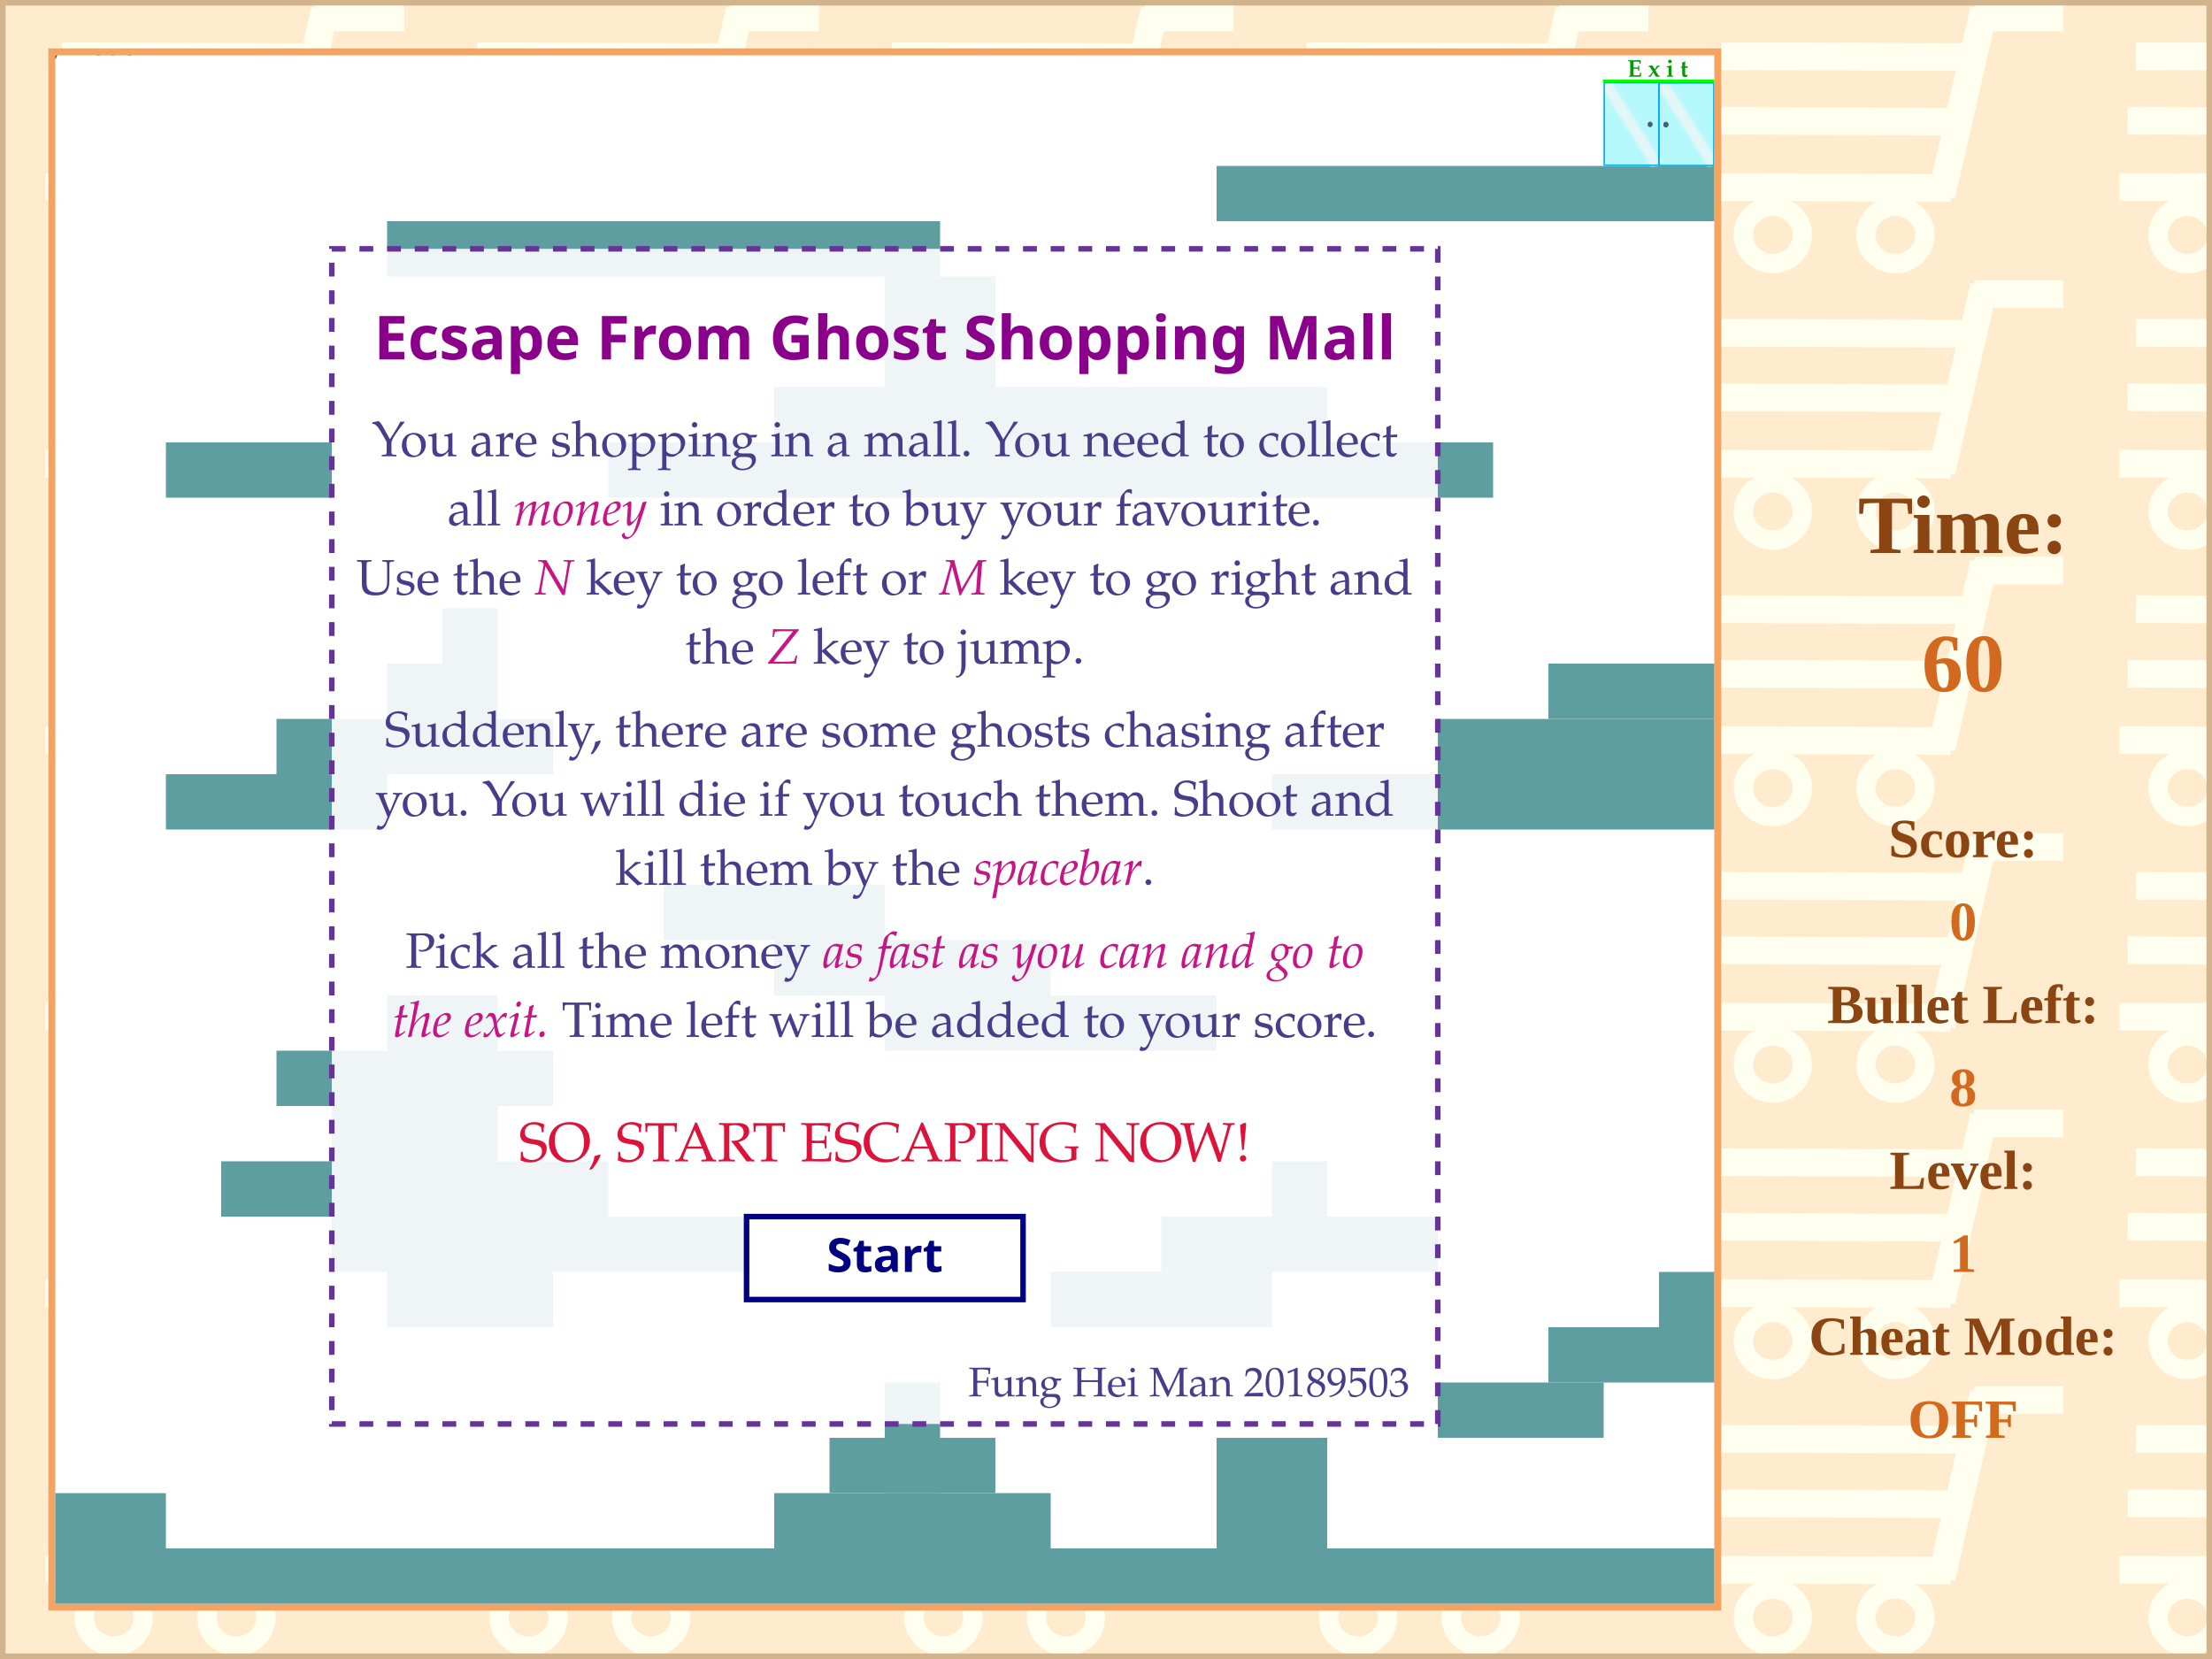
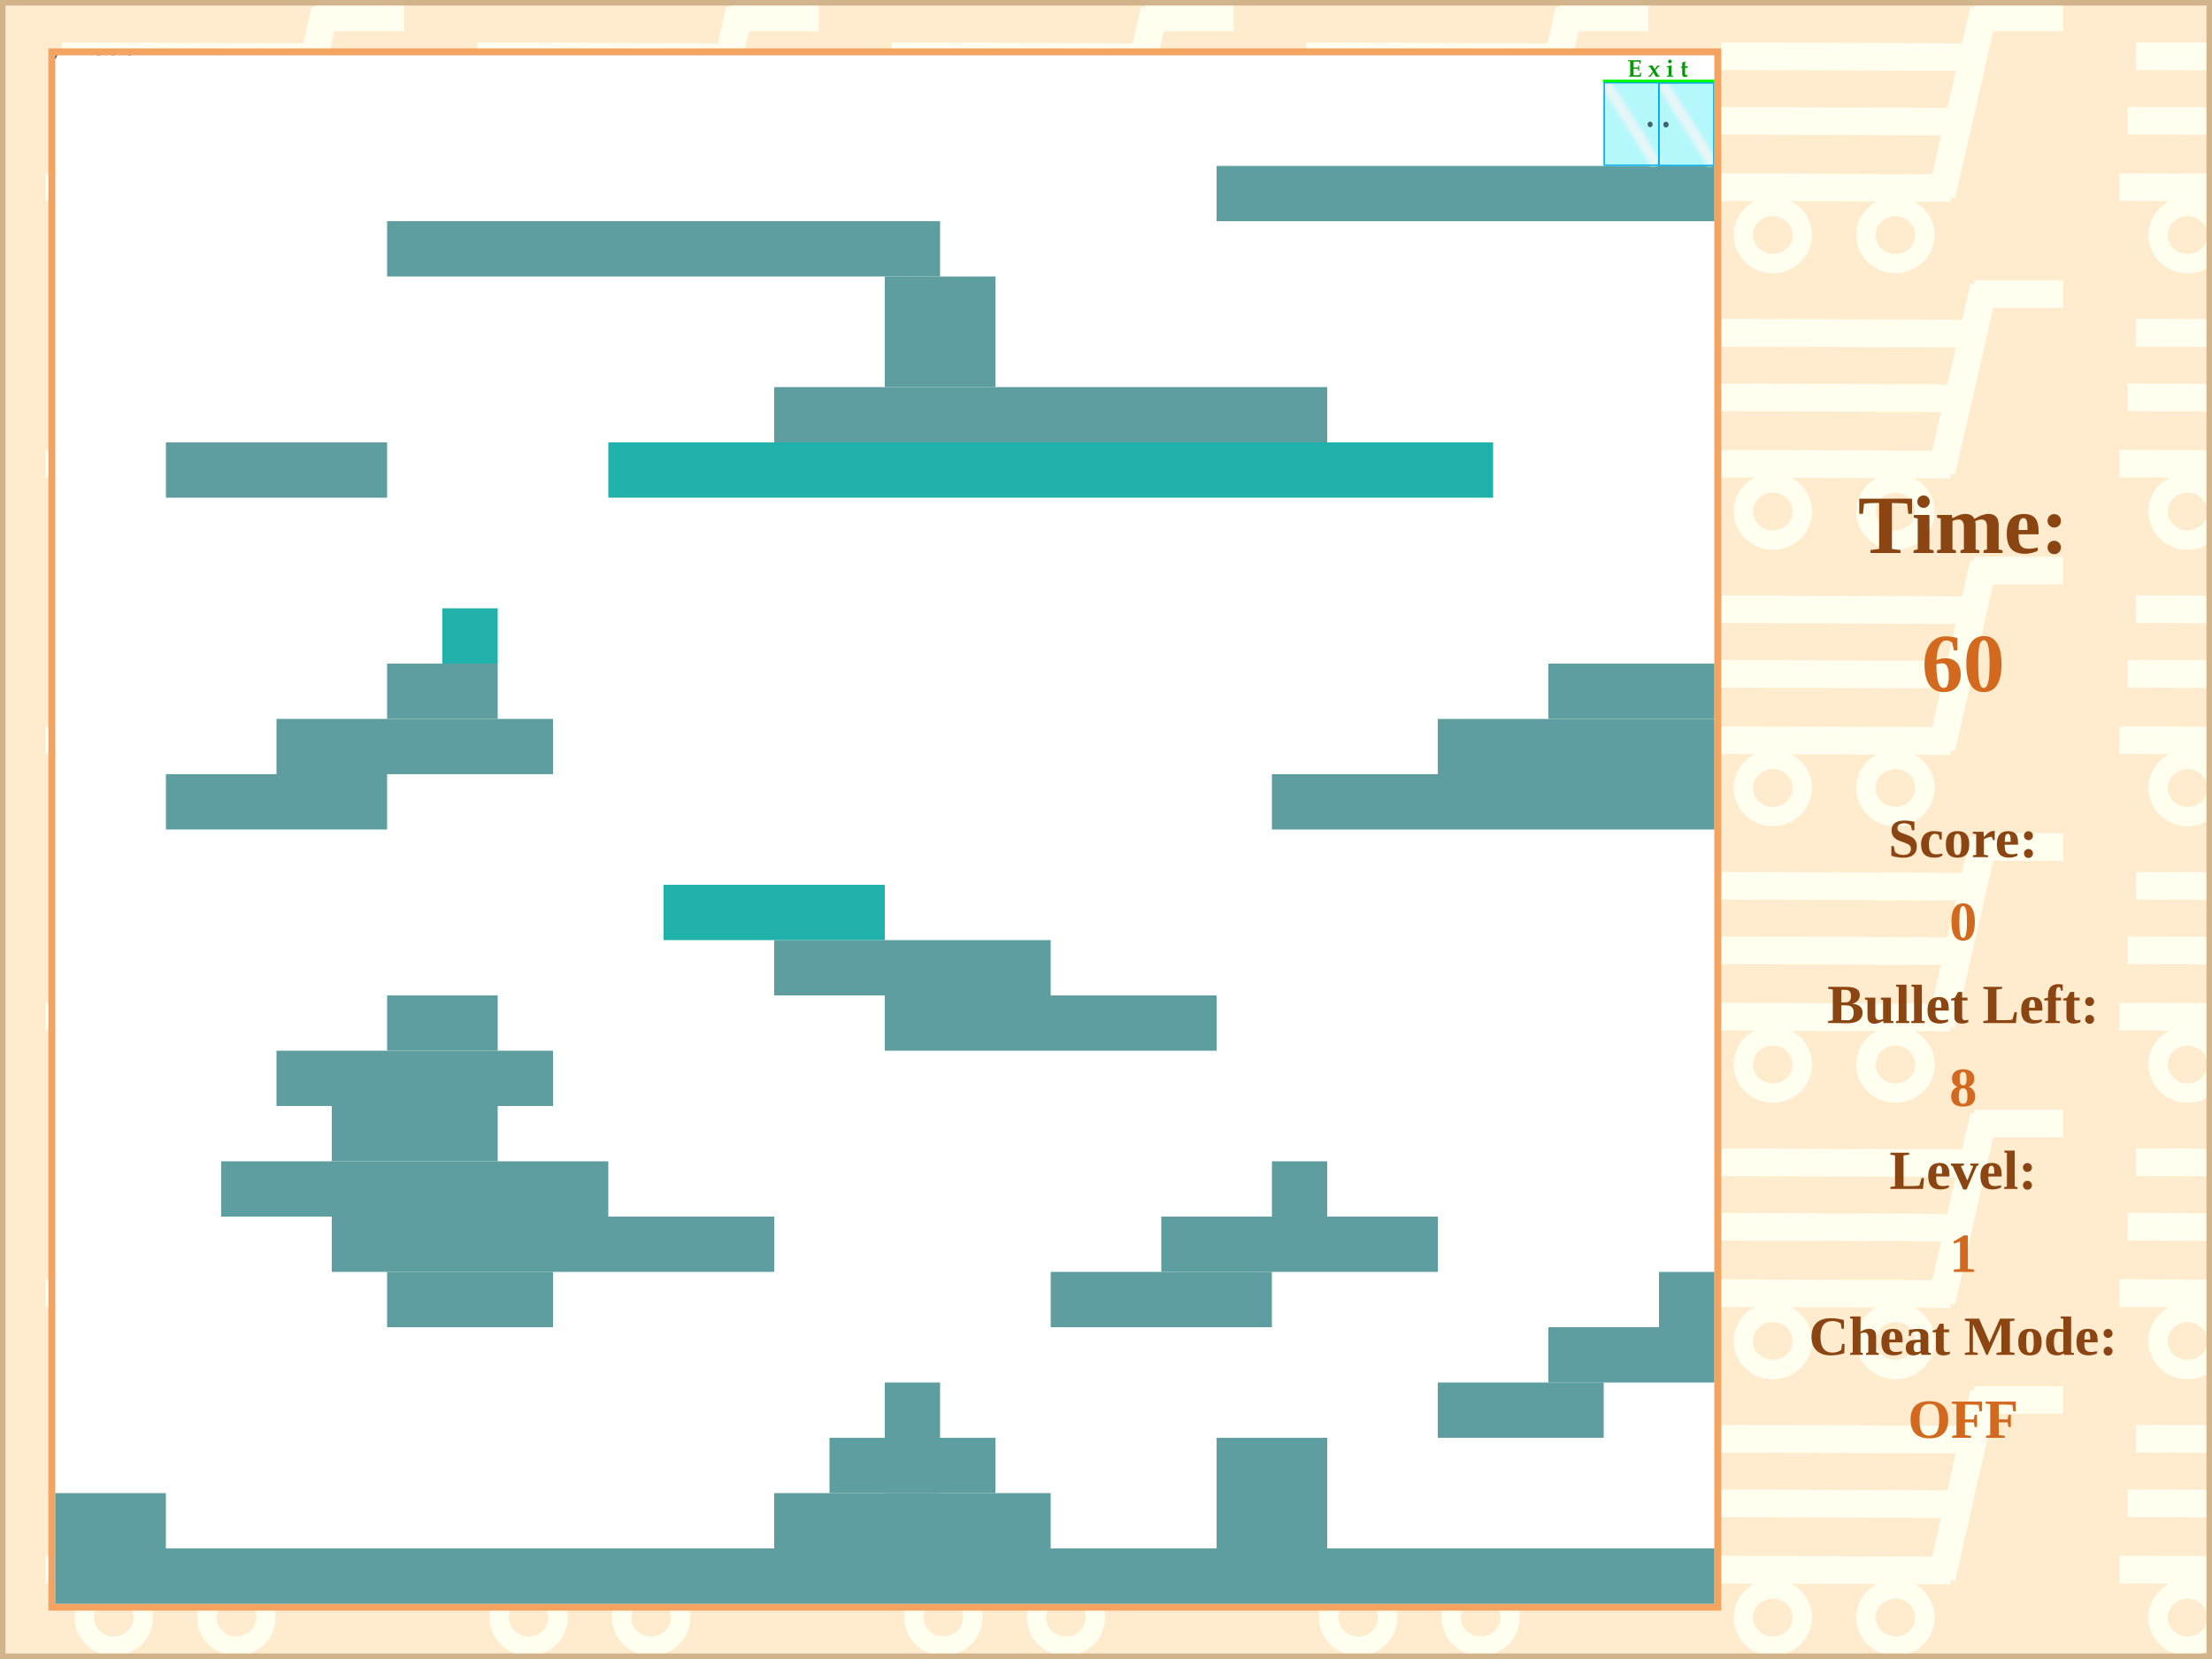
<svg xmlns="http://www.w3.org/2000/svg" xmlns:ns1="http://www.adobe.com/svg10-extensions" width="800px" height="600px" ns1:timeline="independent">
  <defs>
    <clipPath id="gameareaclip">
      <rect x="20" y="20" width="600" height="560" />
    </clipPath>
    <pattern id="background_pattern" x="0" y="0" width="150" height="100" patternUnits="userSpaceOnUse">
      <rect id="svg_11" height="97.999" width="149.665" y="0" x="0.167" stroke-width="5" stroke="#ffebcd" fill="#ffebcd" />
      <line fill-opacity="0" stroke="#fffff0" stroke-linecap="undefined" stroke-linejoin="undefined" id="svg_2" y2="6.334" x2="146.166" y1="6.334" x1="114" stroke-width="10" fill="none" />
      <line fill-opacity="0" stroke-linecap="undefined" stroke-linejoin="undefined" id="svg_3" y2="70.666" x2="102.166" y1="3.667" x1="117.5" stroke-width="10" stroke="#fffff0" fill="none" />
      <line fill-opacity="0" stroke="#fffff0" stroke-linecap="undefined" stroke-linejoin="undefined" id="svg_5" y2="68" x2="105.5" y1="67.667" x1="16.501" stroke-width="10" fill="none" />
      <line fill-opacity="0" stroke="#fffff0" stroke-linecap="undefined" stroke-linejoin="undefined" id="svg_6" y2="44" x2="106.5" y1="43.667" x1="19.5" stroke-width="10" fill="none" />
      <line fill-opacity="0" stroke="#fffff0" stroke-linecap="undefined" stroke-linejoin="undefined" id="svg_7" y2="20.667" x2="111.5" y1="20.334" x1="22.5" stroke-width="10" fill="none" />
      <ellipse fill-opacity="0" ry="10.333" rx="10.667" id="svg_8" cy="85" cx="41.167" stroke-width="7" stroke="#fffff0" fill="#fffff0" />
      <ellipse fill-opacity="0" ry="10.333" rx="10.667" id="svg_10" cy="85" cx="85.5" stroke-width="7" stroke="#fffff0" fill="#fffff0" />
    </pattern>
    <radialGradient id="player_color">
      <stop offset="0.0" style="stop-color:yellow;stop-opacity:1" />
      <stop offset="0.8" style="stop-color:yellow;stop-opacity:1" />
      <stop offset="1.0" style="stop-color:orange;stop-opacity:1" />
    </radialGradient>
    <filter height="200%" width="200%" y="-50%" x="-50%" id="svg_7_blur">
      <feGaussianBlur stdDeviation="0.5" in="SourceGraphic" />
    </filter>
    <g id="player-left">
      <path stroke="#FFDFB8" id="svg_20" d="m35.711,28.647l4.063,10.226l-2.322,-2.105l-0.619,2.406l-1.858,-2.857l-1.548,3.083l-1.548,-8.421l3.831,-2.331z" fill-opacity="null" stroke-opacity="null" stroke-width="0" fill="#000000" />
      <path id="svg_19" d="m4.323,28.722l-3.947,10.226l2.256,-2.105l0.602,2.406l1.805,-2.857l1.504,3.083l1.504,-8.421l-3.722,-2.331z" fill-opacity="null" stroke-opacity="null" stroke-width="0" stroke="#FFDFB8" fill="#000000" />
      <ellipse stroke="#ff0515" ry="18.427" rx="19.965" id="svg_1" cy="19.287" cx="19.923" stroke-width="0" fill="#FFDFB8" />
      <path stroke="#000000" id="svg_4" d="m0.569,14.649l38.801,-0.169l-0.799,-2.277l-0.719,-1.518l-0.879,-1.771l-1.279,-1.433l-1.438,-1.602l-1.199,-1.096l-1.598,-1.096l-1.438,-1.012l-1.598,-0.928l-2.397,-0.675l-1.119,-0.253l-2.158,-0.59l-1.518,0l-1.838,-0.084l-1.598,0.084l-1.758,0.169l-1.678,0.422l-2.078,0.675l-1.838,0.759l-1.998,1.18l-1.518,1.012l-1.438,1.265l-1.438,1.433l-1.678,2.277l-1.199,2.698l-0.599,2.277z" fill-opacity="null" stroke-opacity="null" stroke-width="0" fill="#000000" />
      <path id="svg_9" d="m7.305,25.156" opacity="0.5" fill-opacity="null" stroke-opacity="null" stroke-width="0" stroke="#FFDFB8" fill="#000000" />
      <path id="svg_10" d="m4.569,24.589l7.461,-0.078l0,-3.906c0.039,0.078 -0.055,-1.922 -0.43,-3.016c-0.375,-1.094 -1.625,-2.609 -3.5,-2.531c-1.875,0.078 -2.531,0.594 -3.328,1.328c-0.797,0.734 -0.828,1.625 -0.969,2.516c-0.141,0.891 -0.047,4.531 -0.07,3.359c-0.023,-1.172 0.102,2.359 0.016,2.25c-0.086,-0.109 -0.477,0.063 0.82,0.078z" fill-opacity="null" stroke-opacity="null" stroke-width="0" stroke="#FFDFB8" fill="#000000" />
      <ellipse stroke="#FFDFB8" ry="1.65" rx="0.891" id="svg_11" cy="18.184" cx="6.43" stroke-opacity="null" stroke-width="0" fill="#fffcfc" />
      <path id="svg_12" d="m21.637,24.438l7.461,-0.078l0,-3.906c0.039,0.078 -0.055,-1.922 -0.43,-3.016c-0.375,-1.094 -1.625,-2.609 -3.5,-2.531c-1.875,0.078 -2.531,0.594 -3.328,1.328c-0.797,0.734 -0.828,1.625 -0.969,2.516c-0.141,0.891 -0.047,4.531 -0.07,3.359c-0.023,-1.172 0.102,2.359 0.016,2.25c-0.086,-0.109 -0.477,0.063 0.82,0.078z" fill-opacity="null" stroke-opacity="null" stroke-width="0" stroke="#FFDFB8" fill="#000000" />
      <ellipse stroke="#FFDFB8" ry="1.65" rx="0.891" id="svg_13" cy="18.198" cx="23.327" stroke-opacity="null" stroke-width="0" fill="#fffcfc" />
      <path id="svg_22" fill-opacity="null" stroke-opacity="null" stroke-width="0" stroke="#FFDFB8" fill="#000000" />
      <line stroke-linecap="null" stroke-linejoin="null" id="svg_24" y2="28.277" x2="3.888" y1="25.947" x1="4.565" stroke="#FFAFCC" fill="none" />
      <line stroke="#FFAFCC" stroke-linecap="null" stroke-linejoin="null" id="svg_28" y2="28.428" x2="7.196" y1="26.097" x1="7.873" fill="none" />
      <line stroke="#FFAFCC" stroke-linecap="null" stroke-linejoin="null" id="svg_29" y2="28.353" x2="10.43" y1="26.022" x1="11.106" fill="none" />
      <line stroke="#FFAFCC" stroke-linecap="null" stroke-linejoin="null" id="svg_30" y2="28.277" x2="22.836" y1="25.947" x1="21.633" fill="none" />
      <line stroke="#FFAFCC" stroke-linecap="null" stroke-linejoin="null" id="svg_31" y2="28.202" x2="25.993" y1="25.871" x1="24.79" fill="none" />
      <line stroke="#FFAFCC" stroke-linecap="null" stroke-linejoin="null" id="svg_32" y2="28.127" x2="28.926" y1="25.796" x1="27.723" fill="none" />
      <path id="svg_34" fill-opacity="null" stroke-opacity="null" stroke-width="0" stroke="#FFDFB8" fill="#000000" />
      <path stroke="#ff0515" stroke-width="2" d="m12.992,34.262c0.118,0 0.236,0 0.472,0c0.118,0 0.236,0 0.472,0c0.118,0 0.354,0 0.472,0c0.236,0 0.475,0.019 0.59,0c0.257,-0.042 0.354,-0.082 0.59,-0.082c0.236,0 0.354,-0.082 0.59,-0.082c0.118,0 0.245,-0.051 0.354,-0.082c0.154,-0.044 0.245,-0.051 0.354,-0.082c0.154,-0.044 0.245,-0.051 0.354,-0.082c0.154,-0.044 0.2,-0.202 0.354,-0.246c0.109,-0.031 0.236,-0.082 0.354,-0.164c0.118,-0.082 0.245,-0.133 0.354,-0.164c0.154,-0.044 0.236,-0.164 0.354,-0.246c0.118,-0.082 0.219,-0.096 0.354,-0.164c0.214,-0.107 0.354,-0.164 0.472,-0.246c0.118,-0.082 0.29,-0.057 0.354,-0.164c0.045,-0.076 0.127,-0.133 0.236,-0.164c0.154,-0.044 0.082,-0.12 0.236,-0.164c0.109,-0.031 0.082,-0.12 0.236,-0.164c0.109,-0.031 0.118,-0.082 0.236,-0.082c0,0 0.118,-0.082 0.118,-0.082c0.118,0 0.118,-0.082 0.118,-0.082c0,0 0.118,-0.082 0.118,-0.082c0,-0.082 0.172,-0.057 0.236,-0.164c0.045,-0.076 0.118,-0.082 0.118,-0.164c0,0 0.118,-0.082 0.118,-0.082c0.118,0 0.118,-0.082 0.118,-0.082c0.118,-0.082 0.118,-0.082 0.118,-0.082c0,0 0,0 0,-0.082l0,0" id="svg_42" fill="none" />
    </g>
    <g id="player-right">
      <path stroke="#FFDFB8" id="svg_20" d="m35.711,28.647l4.063,10.226l-2.322,-2.105l-0.619,2.406l-1.858,-2.857l-1.548,3.083l-1.548,-8.421l3.831,-2.331z" fill-opacity="null" stroke-opacity="null" stroke-width="0" fill="#000000" />
      <path id="svg_19" d="m4.323,28.722l-3.947,10.226l2.256,-2.105l0.602,2.406l1.805,-2.857l1.504,3.083l1.504,-8.421l-3.722,-2.331z" fill-opacity="null" stroke-opacity="null" stroke-width="0" stroke="#FFDFB8" fill="#000000" />
      <ellipse stroke="#ff0515" ry="18.427" rx="19.965" id="svg_1" cy="19.287" cx="19.923" stroke-width="0" fill="#FFDFB8" />
      <path stroke="#000000" id="svg_4" d="m0.569,14.649l38.801,-0.169l-0.799,-2.277l-0.719,-1.518l-0.879,-1.771l-1.279,-1.433l-1.438,-1.602l-1.199,-1.096l-1.598,-1.096l-1.438,-1.012l-1.598,-0.928l-2.397,-0.675l-1.119,-0.253l-2.158,-0.59l-1.518,0l-1.838,-0.084l-1.598,0.084l-1.758,0.169l-1.678,0.422l-2.078,0.675l-1.838,0.759l-1.998,1.18l-1.518,1.012l-1.438,1.265l-1.438,1.433l-1.678,2.277l-1.199,2.698l-0.599,2.277z" fill-opacity="null" stroke-opacity="null" stroke-width="0" fill="#000000" />
      <path id="svg_9" d="m7.305,25.156" opacity="0.5" fill-opacity="null" stroke-opacity="null" stroke-width="0" stroke="#FFDFB8" fill="#000000" />
      <path id="svg_10" d="m10.635,24.425l7.461,-0.078l0,-3.906c0.039,0.078 -0.055,-1.922 -0.43,-3.016c-0.375,-1.094 -1.625,-2.609 -3.5,-2.531c-1.875,0.078 -2.531,0.594 -3.328,1.328c-0.797,0.734 -0.828,1.625 -0.969,2.516c-0.141,0.891 -0.047,4.531 -0.07,3.359c-0.023,-1.172 0.102,2.359 0.016,2.25c-0.086,-0.109 -0.477,0.063 0.82,0.078z" fill-opacity="null" stroke-opacity="null" stroke-width="0" stroke="#FFDFB8" fill="#000000" />
      <ellipse stroke="#FFDFB8" ry="1.65" rx="0.891" id="svg_11" cy="18.184" cx="15.282" stroke-opacity="null" stroke-width="0" fill="#fffcfc" />
      <path id="svg_12" d="m27.702,24.275l7.461,-0.078l0,-3.906c0.039,0.078 -0.055,-1.922 -0.43,-3.016c-0.375,-1.094 -1.625,-2.609 -3.5,-2.531c-1.875,0.078 -2.531,0.594 -3.328,1.328c-0.797,0.734 -0.828,1.625 -0.969,2.516c-0.141,0.891 -0.047,4.531 -0.07,3.359c-0.023,-1.172 0.102,2.359 0.016,2.25c-0.086,-0.109 -0.477,0.063 0.82,0.078z" fill-opacity="null" stroke-opacity="null" stroke-width="0" stroke="#FFDFB8" fill="#000000" />
      <ellipse stroke="#FFDFB8" ry="1.65" rx="0.891" id="svg_13" cy="18.362" cx="32.507" stroke-opacity="null" stroke-width="0" fill="#fffcfc" />
      <path id="svg_22" fill-opacity="null" stroke-opacity="null" stroke-width="0" stroke="#FFDFB8" fill="#000000" />
      <line stroke-linecap="null" stroke-linejoin="null" id="svg_24" y2="28.114" x2="9.954" y1="25.783" x1="10.63" stroke="#FFAFCC" fill="none" />
      <line stroke="#FFAFCC" stroke-linecap="null" stroke-linejoin="null" id="svg_28" y2="28.264" x2="13.262" y1="25.933" x1="13.939" fill="none" />
      <line stroke="#FFAFCC" stroke-linecap="null" stroke-linejoin="null" id="svg_29" y2="28.189" x2="16.495" y1="25.858" x1="17.172" fill="none" />
      <line stroke="#FFAFCC" stroke-linecap="null" stroke-linejoin="null" id="svg_30" y2="28.114" x2="28.901" y1="25.783" x1="27.698" fill="none" />
      <line stroke="#FFAFCC" stroke-linecap="null" stroke-linejoin="null" id="svg_31" y2="28.038" x2="32.059" y1="25.708" x1="30.856" fill="none" />
      <line stroke="#FFAFCC" stroke-linecap="null" stroke-linejoin="null" id="svg_32" y2="27.963" x2="34.991" y1="25.632" x1="33.788" fill="none" />
      <path id="svg_34" fill-opacity="null" stroke-opacity="null" stroke-width="0" stroke="#FFDFB8" fill="#000000" />
      <path transform="rotate(3.724669 22.90984,32.75985) " stroke="#ff0515" d="m18.156,31.311c0,0 0.029,0.094 0.171,0.287c0.127,0.173 0.167,0.309 0.257,0.431c0.101,0.137 0.257,0.215 0.343,0.359c0.086,0.144 0.171,0.287 0.257,0.359c0.171,0.144 0.187,0.193 0.343,0.287c0.098,0.059 0.071,0.179 0.257,0.215c0.083,0.016 0.086,0.072 0.257,0.144c0,0 0.102,0.05 0.257,0.144c0.098,0.059 0.145,0.105 0.257,0.144c0.158,0.055 0.259,0.055 0.343,0.072c0.186,0.037 0.316,0.105 0.428,0.144c0.158,0.055 0.257,0.072 0.343,0.072c0.171,0 0.242,0.107 0.428,0.144c0.083,0.016 0.171,0 0.257,0c0.171,0 0.171,0.072 0.343,0.072c0.086,0 0.171,0 0.343,0c0.086,0 0.257,0 0.343,0c0.171,0 0.343,0 0.428,0c0.171,0 0.257,0 0.428,0c0.086,0 0.257,0 0.343,0c0.086,0 0.184,0.055 0.343,0c0.112,-0.039 0.184,-0.017 0.343,-0.072c0.112,-0.039 0.171,-0.072 0.257,-0.072c0.086,0 0.231,-0.033 0.343,-0.072c0.158,-0.055 0.231,-0.105 0.343,-0.144c0.079,-0.027 0.259,0.016 0.343,0c0.186,-0.037 0.263,-0.044 0.343,-0.072c0.112,-0.039 0.178,-0.044 0.257,-0.072c0.112,-0.039 0.171,-0.072 0.257,-0.072c0,0 0.086,0 0.086,0c0.086,-0.072 0.086,-0.072 0.086,-0.072l0.086,0" id="svg_45" fill-opacity="null" stroke-opacity="null" stroke-width="2" fill="none" />
    </g>
    <g id="monster-right">
      <ellipse stroke="#000" transform="rotate(39.07039 28.8821,28.63744) " ry="2.222" rx="6.746" id="monster-right-hand" cy="28.637" cx="28.882" stroke-opacity="null" fill="#e5e5e5" />
      <ellipse stroke="#000" transform="rotate(-39.17099 7.183908,25.82376) " ry="2.222" rx="7.471" id="monster-right-hand1" cy="25.824" cx="7.184" stroke-opacity="null" fill="#e5e5e5" />
      <path stroke="#000" transform="rotate(-179.981 17.46844,20.39962) " id="monster-right-body" d="m21.692,38.108c5.981,-1.981 9.275,-6.773 8.301,-12.143c-0.154,-0.847 -1.262,-4.671 -2.341,-7.162c-1.079,-2.491 -1.661,-5.874 -1.182,-7.655c0.479,-1.781 0.996,-3.014 2.987,-5.086c1.991,-2.072 5.061,-2.34 4.915,-2.648c-0.146,-0.308 -3.329,-1.998 -6.091,-2.035c-2.762,-0.038 -3.735,-0.112 -8.516,1.603c-4.78,1.715 -10.042,4.715 -14.03,8.722c-3.988,4.007 -4.915,9.774 -5.152,14.813c-0.236,5.039 1.294,6.647 2.718,8.514c1.424,1.867 6.511,4.461 10.326,4.403c2.227,-0.034 5.349,-0.56 6.075,-0.8l0,0l0,0l0,0l0,0l0,0l0,0l0,0l0,0l0,0l0,0l0,0l-0.079,-0z" fill="#e5e5e5" stroke-width="1.5" />
      <ellipse stroke="#000" ry="5.685" rx="5.824" id="svg_4" cy="11.969" cx="14.243" fill-opacity="null" stroke-opacity="null" stroke-width="1.5" fill="#fff" />
      <ellipse stroke="#000" ry="5.685" rx="5.824" id="svg_6" cy="11.892" cx="25.125" fill-opacity="null" stroke-opacity="null" stroke-width="1.5" fill="#fff" />
      <ellipse stroke="#000" ry="3.366" rx="3.448" id="svg_7" cy="12.832" cx="16.159" stroke-opacity="null" fill="#000000" />
      <ellipse stroke="#000" ry="3.366" rx="3.448" id="svg_8" cy="13.061" cx="22.902" stroke-opacity="null" fill="#000000" />
      <ellipse stroke="#000" transform="rotate(23.65623 18.45785,23.56322) " ry="4.176" rx="2.529" id="svg_9" cy="23.563" cx="18.458" stroke-opacity="null" fill="#000000" />
    </g>
    <g id="monster-left">
      <ellipse stroke="#000" transform="rotate(11.67082 26.72414,24.0613) " ry="2.222" rx="7.471" id="monster-left-hand" cy="24.061" cx="26.724" stroke-opacity="null" fill="#e5e5e5" />
      <ellipse transform="rotate(-39.17099 6.800766,28.19923) " stroke="#000" ry="2.222" rx="7.471" id="monster-left-hand1" cy="28.199" cx="6.801" stroke-opacity="null" fill="#e5e5e5" />
      <path stroke="#000" transform="rotate(-179.981 17.46815,20.4695) " id="monster-left-body" d="m13.346,38.178c-5.837,-1.981 -9.051,-6.773 -8.1,-12.143c0.15,-0.847 1.231,-4.671 2.284,-7.162c1.053,-2.491 1.621,-5.874 1.153,-7.655c-0.467,-1.781 -0.972,-3.014 -2.914,-5.086c-1.943,-2.072 -4.939,-2.34 -4.797,-2.648c0.142,-0.308 3.248,-1.998 5.944,-2.035c2.696,-0.038 3.645,-0.112 8.31,1.603c4.665,1.715 9.8,4.715 13.692,8.722c3.892,4.007 4.797,9.774 5.027,14.813c0.23,5.039 -1.263,6.647 -2.652,8.514c-1.39,1.867 -6.353,4.461 -10.077,4.403c-2.173,-0.034 -5.22,-0.56 -5.928,-0.8l0,0l0,0l0,0l0,0l0,0l0,0l0,0l0,0l0,0l0,0l0,0l0.077,-0z" fill="#e5e5e5" stroke-width="1.5" />
      <ellipse stroke="#000" ry="5.685" rx="5.824" id="svg_4" cy="11.662" cx="9.799" fill-opacity="null" stroke-opacity="null" stroke-width="1.5" fill="#fff" />
      <ellipse stroke="#000" ry="5.685" rx="5.824" id="svg_6" cy="11.585" cx="20.68" fill-opacity="null" stroke-opacity="null" stroke-width="1.5" fill="#fff" />
      <ellipse stroke="#000" ry="3.366" rx="3.448" id="svg_7" cy="12.525" cx="11.715" stroke-opacity="null" fill="#000000" />
      <ellipse stroke="#000" ry="3.366" rx="3.448" id="svg_8" cy="12.755" cx="18.458" stroke-opacity="null" fill="#000000" />
      <ellipse transform="rotate(-10.82061 15.54598,23.7931) " ry="4.176" rx="2.529" id="svg_9" cy="23.793" cx="15.546" stroke-opacity="null" stroke="#000" fill="#000000" />
    </g>
    <g id="bullet">
      <circle cx="5" cy="5" r="6" style="fill:crimson" />
      <circle cx="6" cy="3" r="2" style="fill:lavenderblush" />
    </g>
    <g id="monsterBullet">
      <circle cx="5" cy="5" r="5" style="fill:black" />
      <circle cx="6" cy="3" r="1" style="fill:grey" />
    </g>
    <g id="goodthing">
      <path stroke="#0e5e0d" stroke-width="2" id="svg_9" d="m0.699,4.637l0,0c0,1.973 5.507,3.572 12.3,3.572c6.793,0 12.3,-1.599 12.3,-3.572l0,0c0,-1.973 5.507,-3.572 12.3,-3.572c6.793,0 12.3,1.599 12.3,3.572l0,28.579c0,-1.973 -5.507,-3.572 -12.3,-3.572c-6.793,0 -12.3,1.599 -12.3,3.572c0,1.973 -5.507,3.572 -12.3,3.572c-6.793,0 -12.3,-1.599 -12.3,-3.572l0,-28.579z" fill="#dbffdb" />
      <path stroke="#546433" id="svg_1" d="m10.403,30.318l0,2.174l-2.01,0l0,-2.15c-3.298,-0.467 -4.743,-3.271 -4.743,-3.271l2.055,-1.777c0,0 1.31,2.361 3.681,2.361c1.31,0 2.303,-0.725 2.303,-1.964c0,-2.898 -7.543,-2.547 -7.543,-7.922c0,-2.337 1.784,-4.02 4.246,-4.417l0,-2.174l2.01,0l0,2.173c1.716,0.234 3.748,1.168 3.748,3.179l0,1.542l-2.665,0l0,-0.748c0,-0.771 -0.949,-1.285 -2.011,-1.285c-1.355,0 -2.348,0.701 -2.348,1.682c0,2.967 7.543,2.243 7.543,7.876c0.001,2.314 -1.67,4.324 -4.267,4.721l0,0z" stroke-width="1.5" fill="#54c470" />
      <text font-weight="bold" stroke="#62612C" transform="matrix(1.035278,0,0,1.098635,-2.515147,2.5946) " xml:space="preserve" text-anchor="start" font-family="Georgia, Times, 'Times New Roman', serif" font-size="22" id="svg_10" y="20.878" x="19.042" stroke-width="0" fill="#546433">20</text>
    </g>
  </defs>
  <rect width="100%" height="100%" style="fill:url(#background_pattern);stroke:tan;stroke-width:4" />
  <rect x="20" y="20" width="600" height="560" style="fill:black;stroke:sandybrown;stroke-width:5" />
  <g id="infopanal" transform="translate(620,20)">
    <g id="timer" transform="translate(0,180)">
      <text x="90" y="0" style="fill:saddlebrown;font-size:30px;text-anchor:middle;font-weight:bold;">Time: </text>
      <text id="timertext" x="90" y="50" style="fill:chocolate;font-size:30px;text-anchor:middle;font-weight:bold;">60</text>
    </g>
    <g id="bullet" transform="translate(0,290)">
      <text x="90" y="0" style="fill:saddlebrown;font-size:20px;text-anchor:middle;font-weight:bold;">Score: </text>
      <text id="scoretext" x="90" y="30" style="fill:chocolate;font-size:20px;text-anchor:middle;font-weight:bold;">0</text>
    </g>
    <g id="bullet" transform="translate(0,350)">
      <text x="90" y="0" style="fill:saddlebrown;font-size:20px;text-anchor:middle;font-weight:bold;">Bullet Left: </text>
      <text id="bullettext" x="90" y="30" style="fill:chocolate;font-size:20px;text-anchor:middle;font-weight:bold;">8</text>
    </g>
    <g id="bullet" transform="translate(0,410)">
      <text x="90" y="0" style="fill:saddlebrown;font-size:20px;text-anchor:middle;font-weight:bold;">Level: </text>
      <text id="leveltext" x="90" y="30" style="fill:chocolate;font-size:20px;text-anchor:middle;font-weight:bold;">1</text>
    </g>
    <g id="cheatmode" transform="translate(0,470)">
      <text x="90" y="0" style="fill:saddlebrown;font-size:20px;text-anchor:middle;font-weight:bold;">Cheat Mode: </text>
      <text id="cheatmodetext" x="90" y="30" style="fill:chocolate;font-size:20px;text-anchor:middle;font-weight:bold;">OFF</text>
    </g>
  </g>
  <g style="clip-path:url(#gameareaclip)">
    <g transform="translate(20,20)">
      <g id="gamearea" transform="translate(0,0)" width="600" height="560">
        <rect x="0" y="0" width="600" height="560" style="fill:white" />
        <g id="platforms">
-           <rect x="0" y="540" width="600" height="20" style="fill:cadetblue" />
-           <rect x="0" y="520" width="40" height="20" style="fill:cadetblue" />
-           <rect x="260" y="520" width="100" height="20" style="fill:cadetblue" />
-           <rect x="280" y="500" width="60" height="20" style="fill:cadetblue" />
-           <rect x="300" y="480" width="20" height="40" style="fill:cadetblue" />
-           <rect x="420" y="500" width="40" height="40" style="fill:cadetblue" />
-           <rect x="120" y="440" width="60" height="20" style="fill:cadetblue" />
-           <rect x="100" y="420" width="160" height="20" style="fill:cadetblue" />
-           <rect x="60" y="400" width="140" height="20" style="fill:cadetblue" />
-           <rect x="100" y="380" width="60" height="20" style="fill:cadetblue" />
-           <rect x="80" y="360" width="100" height="20" style="fill:cadetblue" />
-           <rect x="120" y="340" width="40" height="20" style="fill:cadetblue" />
-           <rect x="360" y="440" width="80" height="20" style="fill:cadetblue" />
-           <rect x="400" y="420" width="100" height="20" style="fill:cadetblue" />
-           <rect x="440" y="400" width="20" height="20" style="fill:cadetblue" />
-           <rect x="500" y="480" width="60" height="20" style="fill:cadetblue" />
-           <rect x="540" y="460" width="60" height="20" style="fill:cadetblue" />
-           <rect x="580" y="440" width="20" height="20" style="fill:cadetblue" />
-           <rect x="300" y="340" width="120" height="20" style="fill:cadetblue" />
-           <rect x="260" y="320" width="100" height="20" style="fill:cadetblue" />
-           <rect x="220" y="300" width="80" height="20" style="fill:cadetblue" />
-           <rect x="40" y="260" width="80" height="20" style="fill:cadetblue" />
-           <rect x="80" y="240" width="100" height="20" style="fill:cadetblue" />
-           <rect x="120" y="220" width="40" height="20" style="fill:cadetblue" />
-           <rect x="140" y="200" width="20" height="20" style="fill:cadetblue" />
-           <rect x="440" y="260" width="160" height="20" style="fill:cadetblue" />
-           <rect x="500" y="240" width="120" height="20" style="fill:cadetblue" />
-           <rect x="540" y="220" width="80" height="20" style="fill:cadetblue" />
-           <rect x="40" y="140" width="60" height="20" style="fill:cadetblue" />
-           <rect x="200" y="140" width="320" height="20" style="fill:cadetblue" />
-           <rect x="260" y="120" width="200" height="20" style="fill:cadetblue" />
-           <rect x="300" y="80" width="40" height="40" style="fill:cadetblue" />
-           <rect x="120" y="60" width="200" height="20" style="fill:cadetblue" />
-           <rect x="420" y="40" width="180" height="20" style="fill:cadetblue" />
+           <rect x="0" y="540" width="600" height="20" style="fill:cadetblue" disappear="false" />
+           <rect x="0" y="520" width="40" height="20" style="fill:cadetblue" disappear="false" />
+           <rect x="260" y="520" width="100" height="20" style="fill:cadetblue" disappear="false" />
+           <rect x="280" y="500" width="60" height="20" style="fill:cadetblue" disappear="false" />
+           <rect x="300" y="480" width="20" height="40" style="fill:cadetblue" disappear="false" />
+           <rect x="420" y="500" width="40" height="40" style="fill:cadetblue" disappear="false" />
+           <rect x="120" y="440" width="60" height="20" style="fill:cadetblue" disappear="false" />
+           <rect x="100" y="420" width="160" height="20" style="fill:cadetblue" disappear="false" />
+           <rect x="60" y="400" width="140" height="20" style="fill:cadetblue" disappear="false" />
+           <rect x="100" y="380" width="60" height="20" style="fill:cadetblue" disappear="false" />
+           <rect x="80" y="360" width="100" height="20" style="fill:cadetblue" disappear="false" />
+           <rect x="120" y="340" width="40" height="20" style="fill:cadetblue" disappear="false" />
+           <rect x="360" y="440" width="80" height="20" style="fill:cadetblue" disappear="false" />
+           <rect x="400" y="420" width="100" height="20" style="fill:cadetblue" disappear="false" />
+           <rect x="440" y="400" width="20" height="20" style="fill:cadetblue" disappear="false" />
+           <rect x="500" y="480" width="60" height="20" style="fill:cadetblue" disappear="false" />
+           <rect x="540" y="460" width="60" height="20" style="fill:cadetblue" disappear="false" />
+           <rect x="580" y="440" width="20" height="20" style="fill:cadetblue" disappear="false" />
+           <rect x="300" y="340" width="120" height="20" style="fill:cadetblue" disappear="false" />
+           <rect x="260" y="320" width="100" height="20" style="fill:cadetblue" disappear="false" />
+           <rect x="220" y="300" width="80" height="20" style="fill:lightseagreen" disappear="true" touched="false" delete="false" />
+           <rect x="40" y="260" width="80" height="20" style="fill:cadetblue" disappear="false" />
+           <rect x="80" y="240" width="100" height="20" style="fill:cadetblue" disappear="false" />
+           <rect x="120" y="220" width="40" height="20" style="fill:cadetblue" disappear="false" />
+           <rect x="140" y="200" width="20" height="20" style="fill:lightseagreen" disappear="true" touched="false" delete="false" />
+           <rect x="440" y="260" width="160" height="20" style="fill:cadetblue" disappear="false" />
+           <rect x="500" y="240" width="120" height="20" style="fill:cadetblue" disappear="false" />
+           <rect x="540" y="220" width="80" height="20" style="fill:cadetblue" disappear="false" />
+           <rect id="movingPlatform" x="40" y="140" width="80" height="20" style="fill:cadetblue" lowY="200" highY="60" />
+           <rect x="200" y="140" width="320" height="20" style="fill:lightseagreen" disappear="true" touched="false" delete="false" />
+           <rect x="260" y="120" width="200" height="20" style="fill:cadetblue" disappear="false" />
+           <rect x="300" y="80" width="40" height="40" style="fill:cadetblue" disappear="false" />
+           <rect x="120" y="60" width="200" height="20" style="fill:cadetblue" disappear="false" />
+           <rect x="420" y="40" width="180" height="20" style="fill:cadetblue" disappear="false" />
        </g>
        <g id="exit" transform="translate(560,0)">
          <text stroke="#00ff00" transform="matrix(1.744628,0,0,1.744628,-2.408407,-0.6399149) " font-weight="bold" xml:space="preserve" text-anchor="start" font-family="'Palatino Linotype', 'Book Antiqua', Palatino, serif" font-size="5" id="svg_4" y="4.799" x="6.247" stroke-width="0" fill="#049907">E x i t</text>
          <rect stroke="#00acea" stroke-width="0" id="svg_5" height="30.32" width="40.469" y="9.664" x="-0.327" fill="#b5f8fc" />
          <rect stroke="null" transform="rotate(-32.17764 9.995271,24.9403) " filter="url(#svg_7_blur)" id="svg_7" height="34.687" width="3.835" y="7.597" x="8.078" stroke-width="NaN" fill="#e6f6f7" />
          <ellipse stroke="#00acea" ry="1.007" rx="0.923" id="svg_12" cy="25.065" cx="22.505" stroke-width="0" fill="#426373" />
          <rect stroke="null" transform="rotate(-32.17764 30.45612,24.9403) " filter="url(#svg_7_blur)" id="svg_15" height="34.687" width="3.835" y="7.597" x="28.539" stroke-width="NaN" fill="#e6f6f7" />
          <ellipse stroke="#00acea" ry="1.007" rx="0.923" id="svg_16" cy="25.065" cx="22.505" stroke-width="0" fill="#426373" />
          <ellipse stroke="#00acea" ry="1.007" rx="0.923" id="svg_17" cy="25" cx="16.79" stroke-width="0" fill="#426373" />
          <rect stroke="#00acea" id="svg_14" height="29.824" width="19.786" y="10.016" x="20.026" stroke-width="0.5" fill="none" />
          <rect stroke="#00acea" id="svg_8" height="29.824" width="19.694" y="9.924" x="0.21" stroke-width="0.5" fill="none" />
          <line stroke="#00ff00" x1="-0.277" stroke-linecap="undefined" stroke-linejoin="undefined" id="svg_2" y2="9.261" x2="40.184" y1="9.261" fill="none" />
          <rect id="exitcoor" height="40" width="40" y="0" x="0" fill-opacity="null" stroke-opacity="null" stroke-width="0.5" fill="none" />
        </g>
        <g id="player" />
        <g id="playerName">
          <text id="nameText" style="fill:darkslategray;font-size:12px;text-anchor:middle">Anonymous</text>
        </g>
        <g id="monsters" />
        <g id="monsterBullets" />
        <g id="bullets" />
        <g id="goodthings" />
-         <g id="startpopup" transform="translate(100,70)">
+         <g id="startpopup" transform="translate(100,70)" style="visibility:hidden">
          <rect x="0" y="0" width="400" height="425" style="fill:white;fill-opacity:0.9;stroke:rebeccapurple;stroke-width:2;stroke-dasharray:5;" />
          <text x="200" y="40" style="fill:darkmagenta;font-size:22px;font-weight:bold;text-anchor:middle;font-family:papyrus">Ecsape From Ghost Shopping Mall</text>
          <text x="200" y="75" style="fill:darkslateblue;font-size:18px;text-anchor:middle;font-family:palatino">You are shopping in a mall. You need to collect </text>
          <text x="200" y="100" style="fill:darkslateblue;font-size:18px;text-anchor:middle;font-family:palatino">all <tspan style="fill:mediumvioletred;font-style:italic">money</tspan> in order to buy your favourite.</text>
          <text x="200" y="125" style="fill:darkslateblue;font-size:18px;text-anchor:middle;font-family:palatino">Use the <tspan style="fill:mediumvioletred;font-style:italic">N</tspan> key to go left or <tspan style="fill:mediumvioletred;font-style:italic">M</tspan> key to go right and</text>
          <text x="200" y="150" style="fill:darkslateblue;font-size:18px;text-anchor:middle;font-family:palatino">the <tspan style="fill:mediumvioletred;font-style:italic">Z</tspan> key to jump.</text>
          <text x="200" y="180" style="fill:darkslateblue;font-size:18px;text-anchor:middle;font-family:palatino">Suddenly, there are some ghosts chasing after</text>
          <text x="200" y="205" style="fill:darkslateblue;font-size:18px;text-anchor:middle;font-family:palatino">you. You will die if you touch them. Shoot and</text>
          <text x="200" y="230" style="fill:darkslateblue;font-size:18px;text-anchor:middle;font-family:palatino">kill them by the <tspan style="fill:mediumvioletred;font-style:italic">spacebar</tspan>.</text>
          <text x="200" y="260" style="fill:darkslateblue;font-size:18px;text-anchor:middle;font-family:palatino">Pick all the money <tspan style="fill:mediumvioletred;font-style:italic">as fast as you can and go to </tspan>
          </text>
          <text x="200" y="285" style="fill:darkslateblue;font-size:18px;text-anchor:middle;font-family:palatino">
            <tspan style="fill:mediumvioletred;font-style:italic">the exit.</tspan> Time left will be added to your score.</text>
          <text x="200" y="330" style="fill:crimson;font-size:20px;text-anchor:middle;font-family:palatino">SO, START ESCAPING NOW!</text>
          <g transform="translate(150,350)" cursor="pointer">
            <rect x="0" y="0" width="100" height="30" style="fill:white;stroke:navy;stroke-width:2" />
            <text x="50" y="20" style="fill:navy;font-size:17px;font-family:papyrus;text-anchor:middle;font-weight:bold;">Start</text>
          </g>
          <text x="310" y="415" style="fill:darkslateblue;font-size:15px;text-anchor:middle;font-family:palatino">Fung Hei Man 20189503</text>
        </g>
        <g id="levelpopup" transform="translate(100,210)" style="visibility:hidden">
          <rect x="0" y="0" width="400" height="100" style="fill:white;stroke:seagreen;stroke-width:2" />
          <text id="levelpopuptext" x="200" y="65" style="fill:seagreen;font-size:40px;text-anchor:middle" />
        </g>
        <g id="endgame" transform="translate(100,200)" style="visibility:hidden">
          <rect x="0" y="0" width="400" height="150" style="fill:white;stroke:red;stroke-width:2" />
          <text x="200" y="90" style="fill:red;font-size:40px;text-anchor:middle" cursor="pointer">You Lose !!! :(</text>
        </g>
      </g>
      <g id="highscoretable" transform="translate(50,100)" style="visibility:hidden">
        <rect width="500" height="380" style="fill:white;stroke:lightcoral;stroke-width:4;stroke-dasharray:5,10,5;" />
        <text x="250" y="50" style="fill:firebrick;font-size:30px;font-weight:bold;text-anchor:middle">
            High Score Table
          </text>
        <text id="highscoretext" y="80" style="font-size:20px;font-weight:bold;fill:darkred;" />
        <g transform="translate(200,320)" cursor="pointer">
          <rect x="0" y="0" width="120" height="30" style="fill:white;stroke:steelblue;stroke-width:2" />
          <text x="60" y="20" style="fill:steelblue;font-size:15px;text-anchor:middle;font-weight:bold;">Start Again?</text>
        </g>
      </g>
    </g>
  </g>
</svg>
